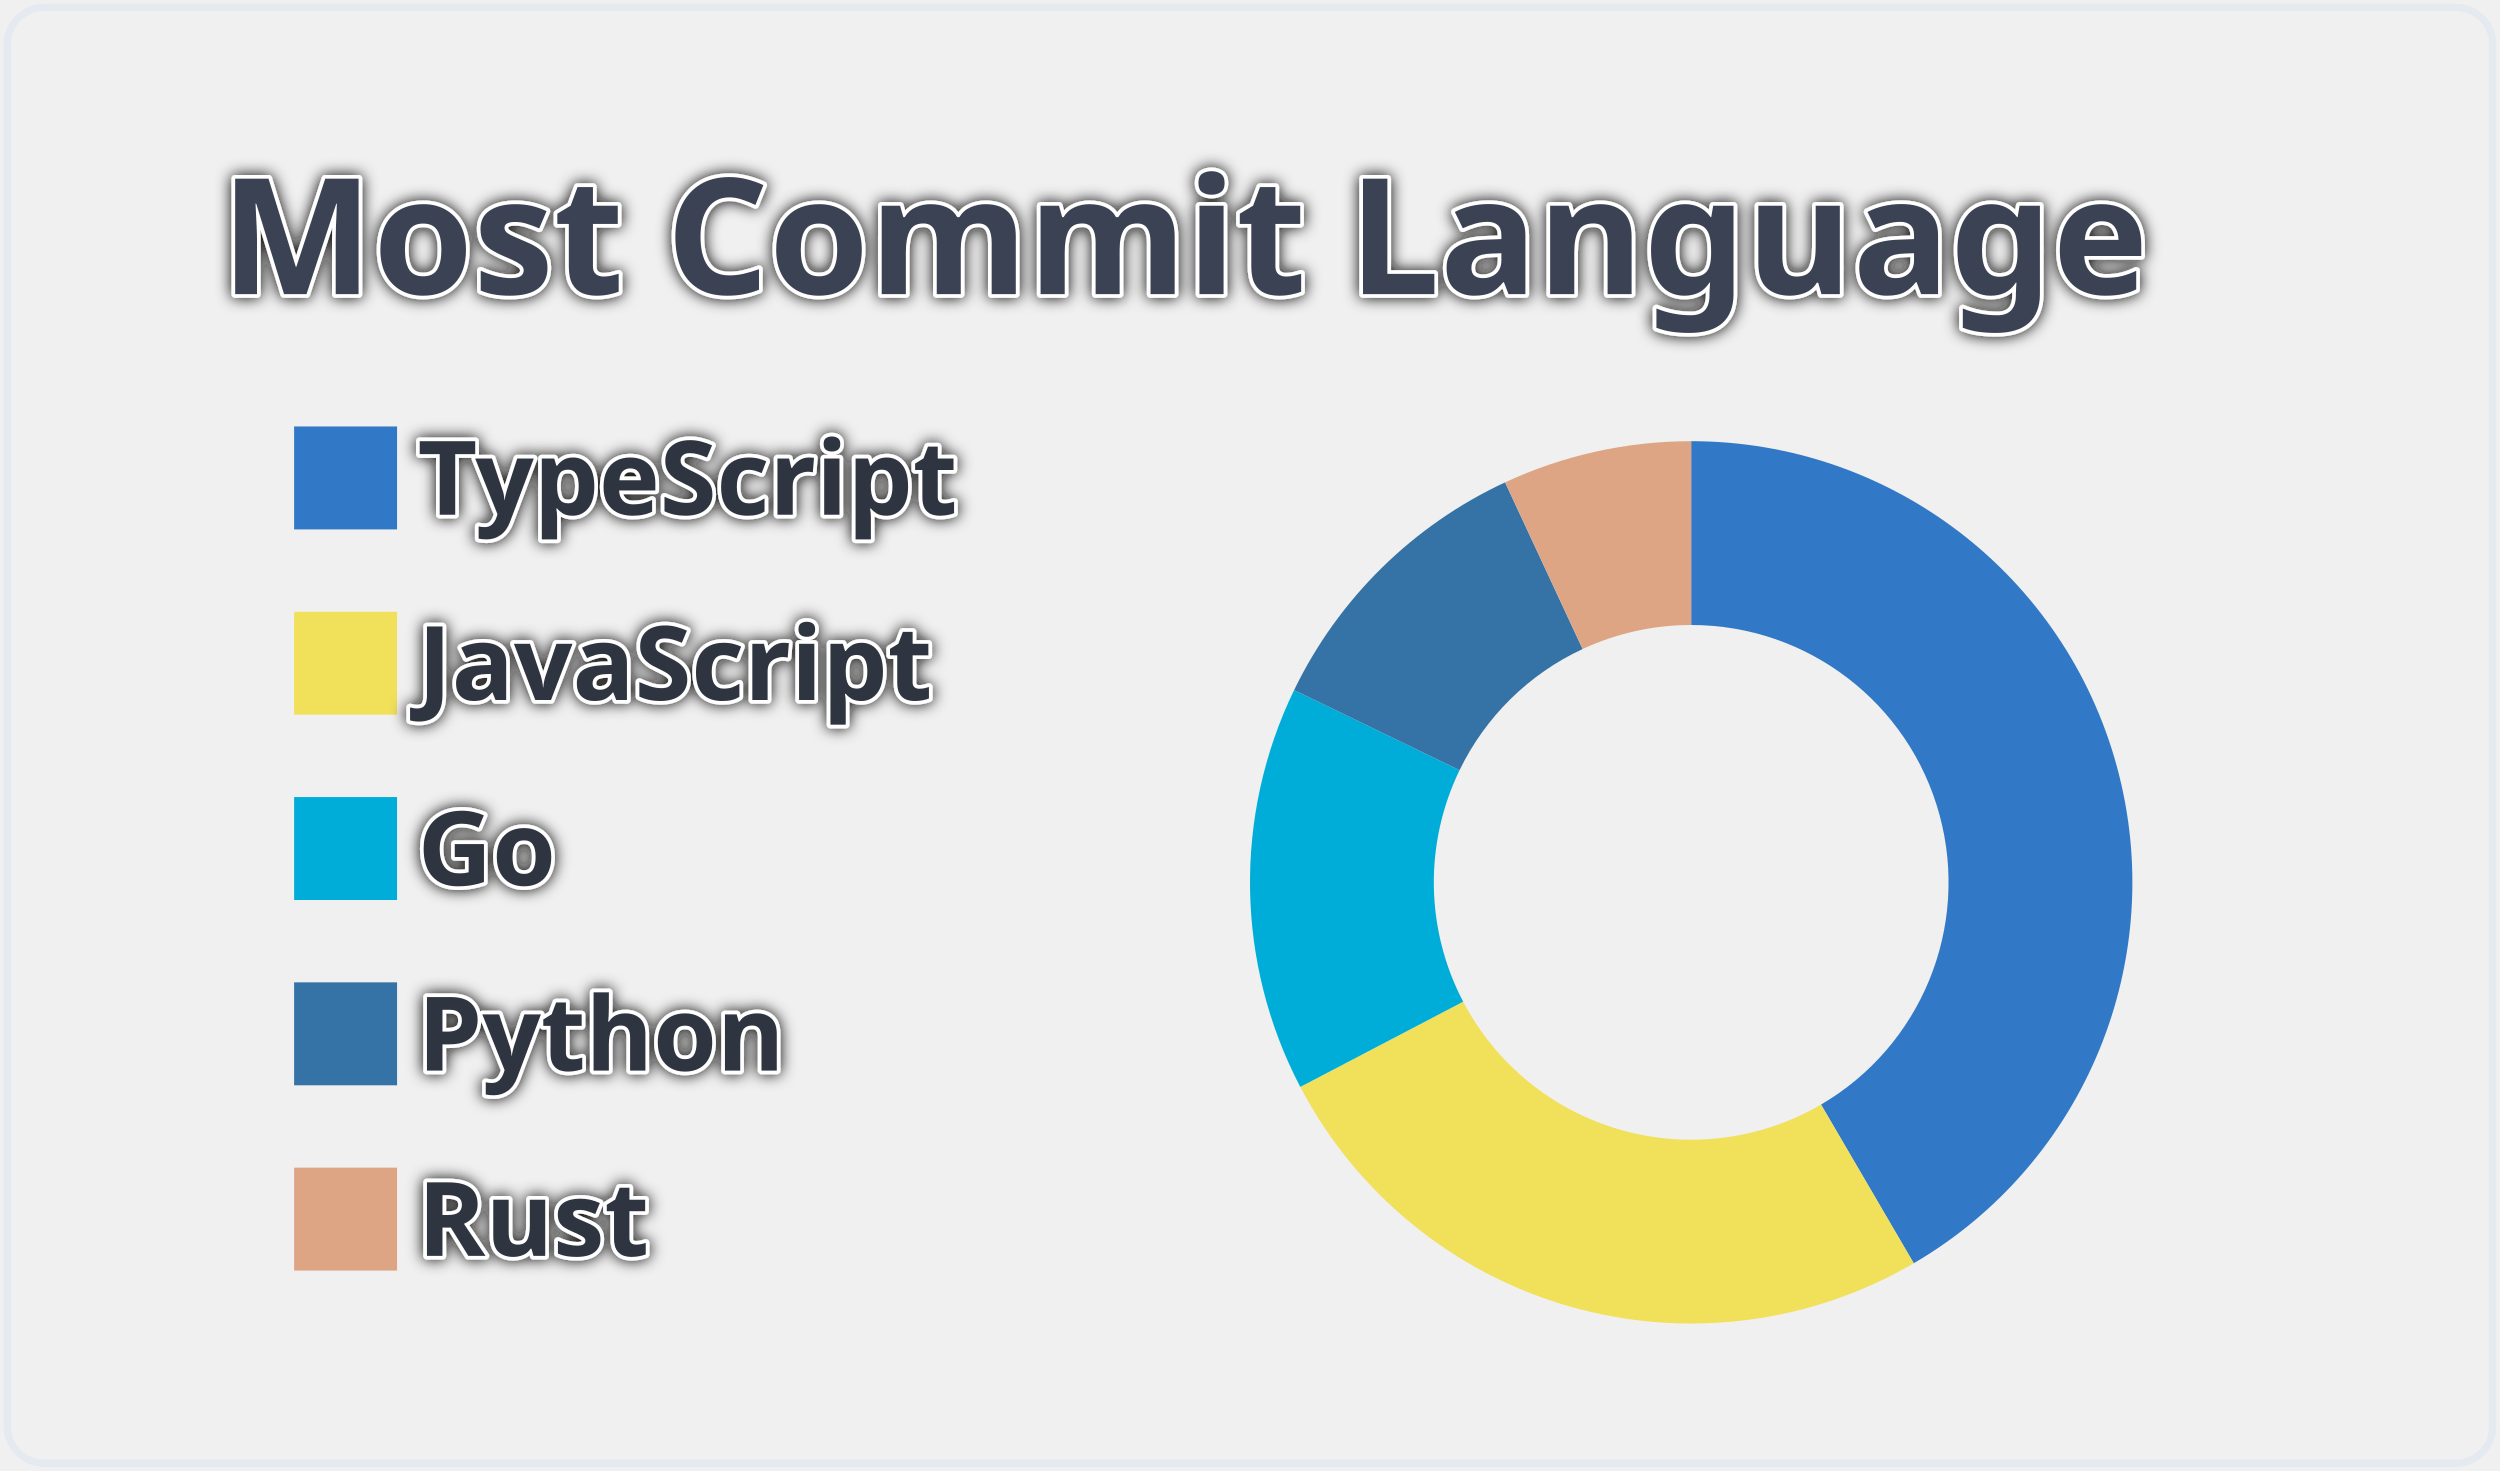
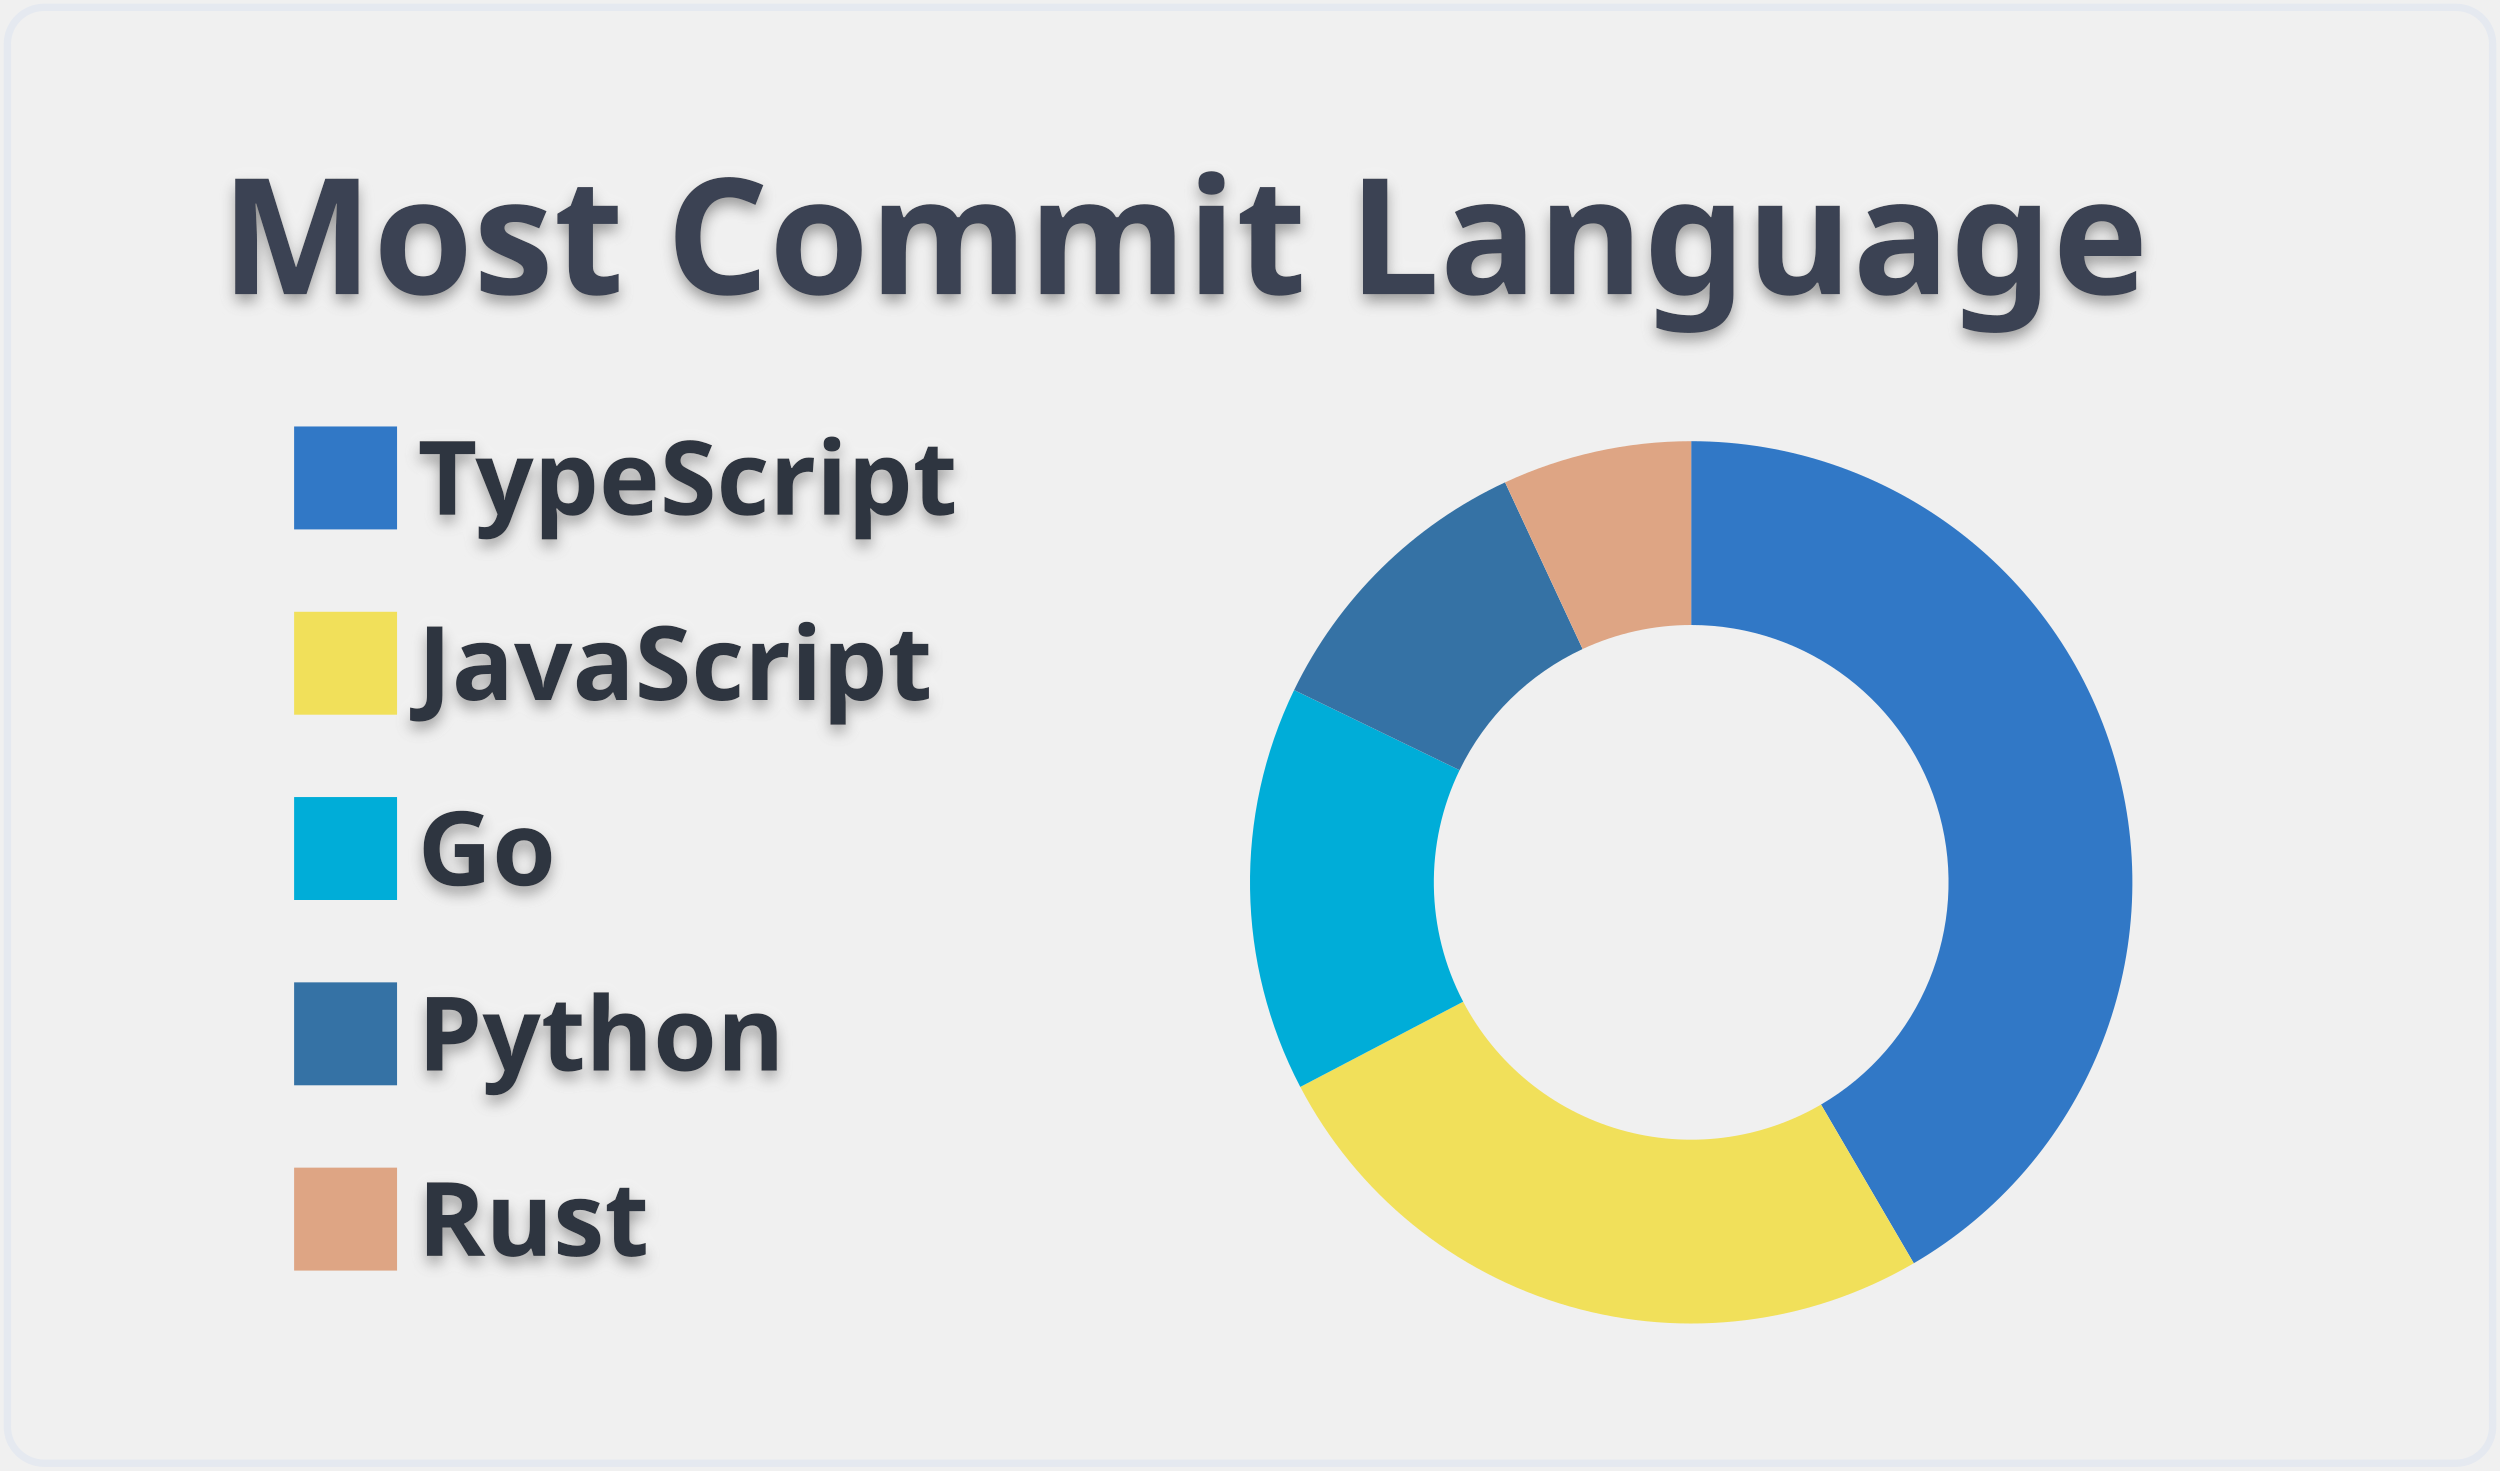
<svg xmlns="http://www.w3.org/2000/svg" width="340" height="200" viewBox="0 0 340 200">
  <style>* {
          font-family: 'Segoe UI', Ubuntu, "Helvetica Neue", Sans-Serif
        }
        text {
          font-weight: 600;
-           paint-order: stroke fill;
-           stroke: #fff;
-           stroke-width: 1px;
-           stroke-linejoin: round;
-           filter: drop-shadow(0 0 1px #111);
+           filter: drop-shadow(0 1px 1px rgba(0, 0, 0, 0.65)) drop-shadow(0 0 1px rgba(255, 255, 255, 0.55));
        }</style>
  <g class="gpsc-root">
    <rect x="1" y="1" rx="5" ry="5" height="99%" width="99.412%" stroke="#e5e9f0" stroke-width="1" fill="#ffffff00" stroke-opacity="1" />
    <text x="30" y="40" class="gpsc-item" style="--gpsc-i: 0; font-size: 22px; fill: #3b4252;">Most Commit Language</text>
    <g transform="translate(0,40)">
      <g transform="translate(40,0)">
        <rect y="18" width="14" height="14" class="gpsc-item" style="--gpsc-i: 0; stroke-width: 1px;" fill="#3178c6" stroke="#ffffff00" />
        <rect y="43.2" width="14" height="14" class="gpsc-item" style="--gpsc-i: 1; stroke-width: 1px;" fill="#f1e05a" stroke="#ffffff00" />
        <rect y="68.4" width="14" height="14" class="gpsc-item" style="--gpsc-i: 2; stroke-width: 1px;" fill="#00add8" stroke="#ffffff00" />
        <rect y="93.6" width="14" height="14" class="gpsc-item" style="--gpsc-i: 3; stroke-width: 1px;" fill="#3572a5" stroke="#ffffff00" />
        <rect y="118.8" width="14" height="14" class="gpsc-item" style="--gpsc-i: 4; stroke-width: 1px;" fill="#dea584" stroke="#ffffff00" />
        <text x="16.8" y="30" class="gpsc-item" style="--gpsc-i: 0; fill: #2e3440; font-size: 14px;">TypeScript</text>
        <text x="16.8" y="55.2" class="gpsc-item" style="--gpsc-i: 1; fill: #2e3440; font-size: 14px;">JavaScript</text>
        <text x="16.8" y="80.4" class="gpsc-item" style="--gpsc-i: 2; fill: #2e3440; font-size: 14px;">Go</text>
        <text x="16.8" y="105.6" class="gpsc-item" style="--gpsc-i: 3; fill: #2e3440; font-size: 14px;">Python</text>
        <text x="16.8" y="130.8" class="gpsc-item" style="--gpsc-i: 4; fill: #2e3440; font-size: 14px;">Rust</text>
      </g>
      <g transform="translate( 230, 80 )">
        <g class="arc" style="--gpsc-i: 0;">
          <path d="M3.67394039744206e-15,-60A60,60,0,0,1,30.269,51.805L17.657,30.22A35,35,0,0,0,2.1431318985078682e-15,-35Z" style="fill: #3178c6; stroke-width: 2px;" stroke="#ffffff00" />
        </g>
        <g class="arc" style="--gpsc-i: 1;">
          <path d="M30.269,51.805A60,60,0,0,1,-53.161,27.82L-31.01,16.228A35,35,0,0,0,17.657,30.22Z" style="fill: #f1e05a; stroke-width: 2px;" stroke="#ffffff00" />
        </g>
        <g class="arc" style="--gpsc-i: 2;">
          <path d="M-53.161,27.82A60,60,0,0,1,-54,-26.153L-31.5,-15.256A35,35,0,0,0,-31.01,16.228Z" style="fill: #00add8; stroke-width: 2px;" stroke="#ffffff00" />
        </g>
        <g class="arc" style="--gpsc-i: 3;">
          <path d="M-54,-26.153A60,60,0,0,1,-25.31,-54.4L-14.764,-31.734A35,35,0,0,0,-31.5,-15.256Z" style="fill: #3572a5; stroke-width: 2px;" stroke="#ffffff00" />
        </g>
        <g class="arc" style="--gpsc-i: 4;">
          <path d="M-25.31,-54.4A60,60,0,0,1,-1.1021821192326178e-14,-60L-6.429395695523604e-15,-35A35,35,0,0,0,-14.764,-31.734Z" style="fill: #dea584; stroke-width: 2px;" stroke="#ffffff00" />
        </g>
      </g>
    </g>
  </g>
</svg>
